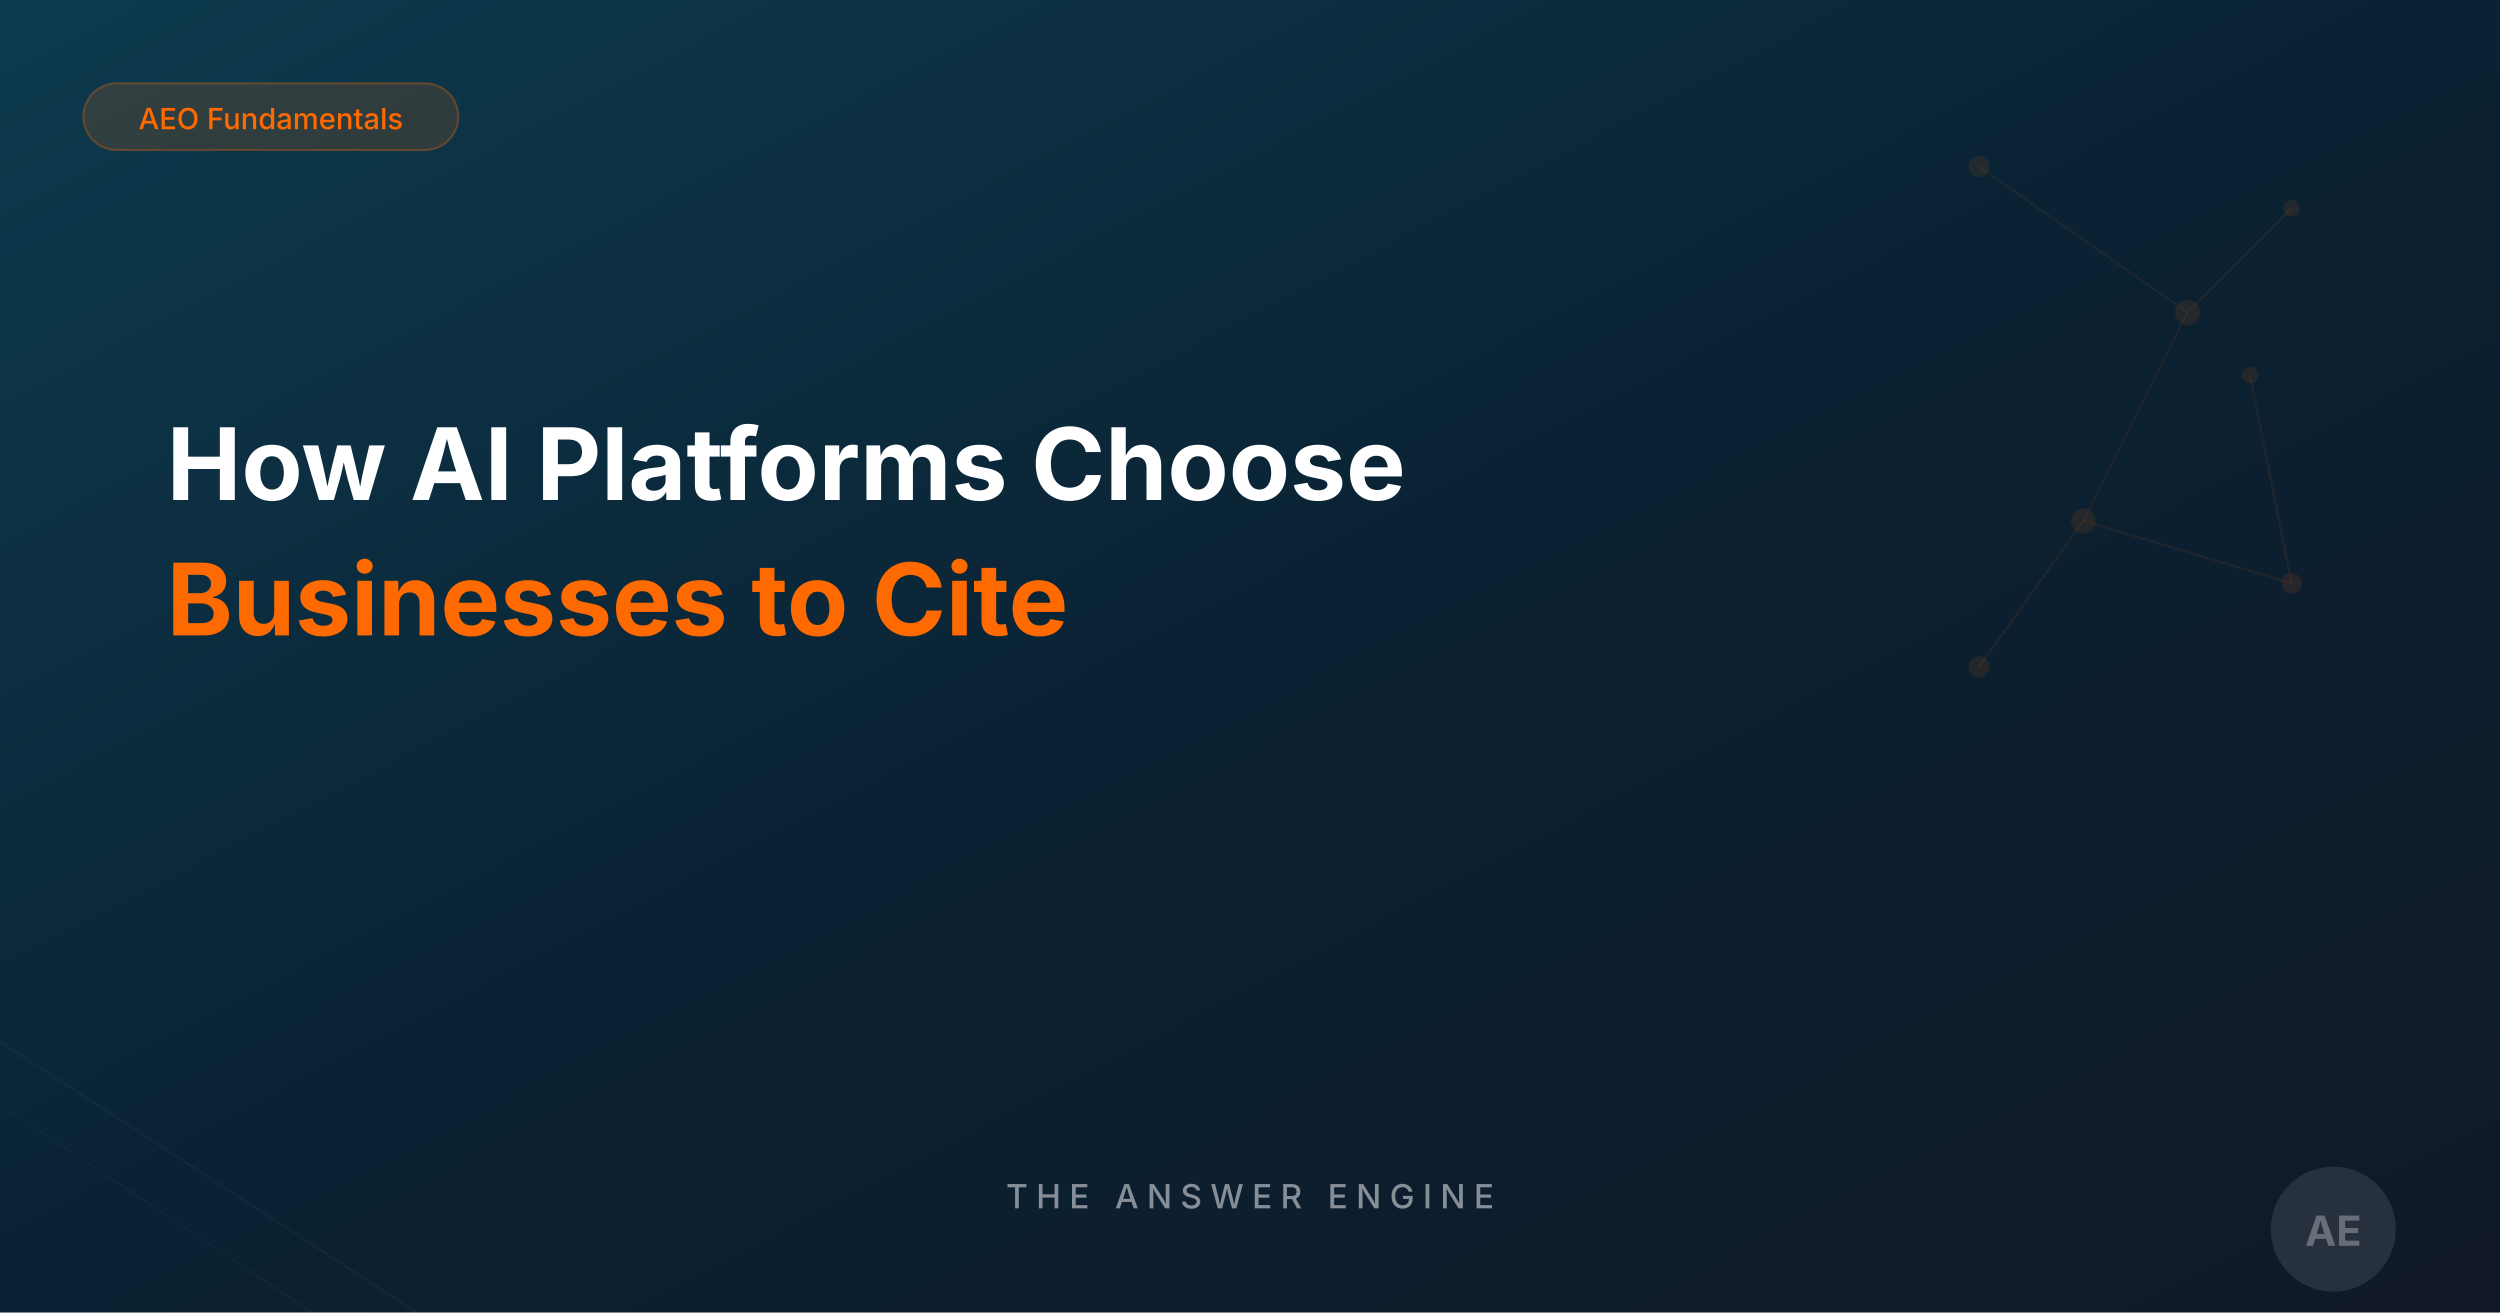
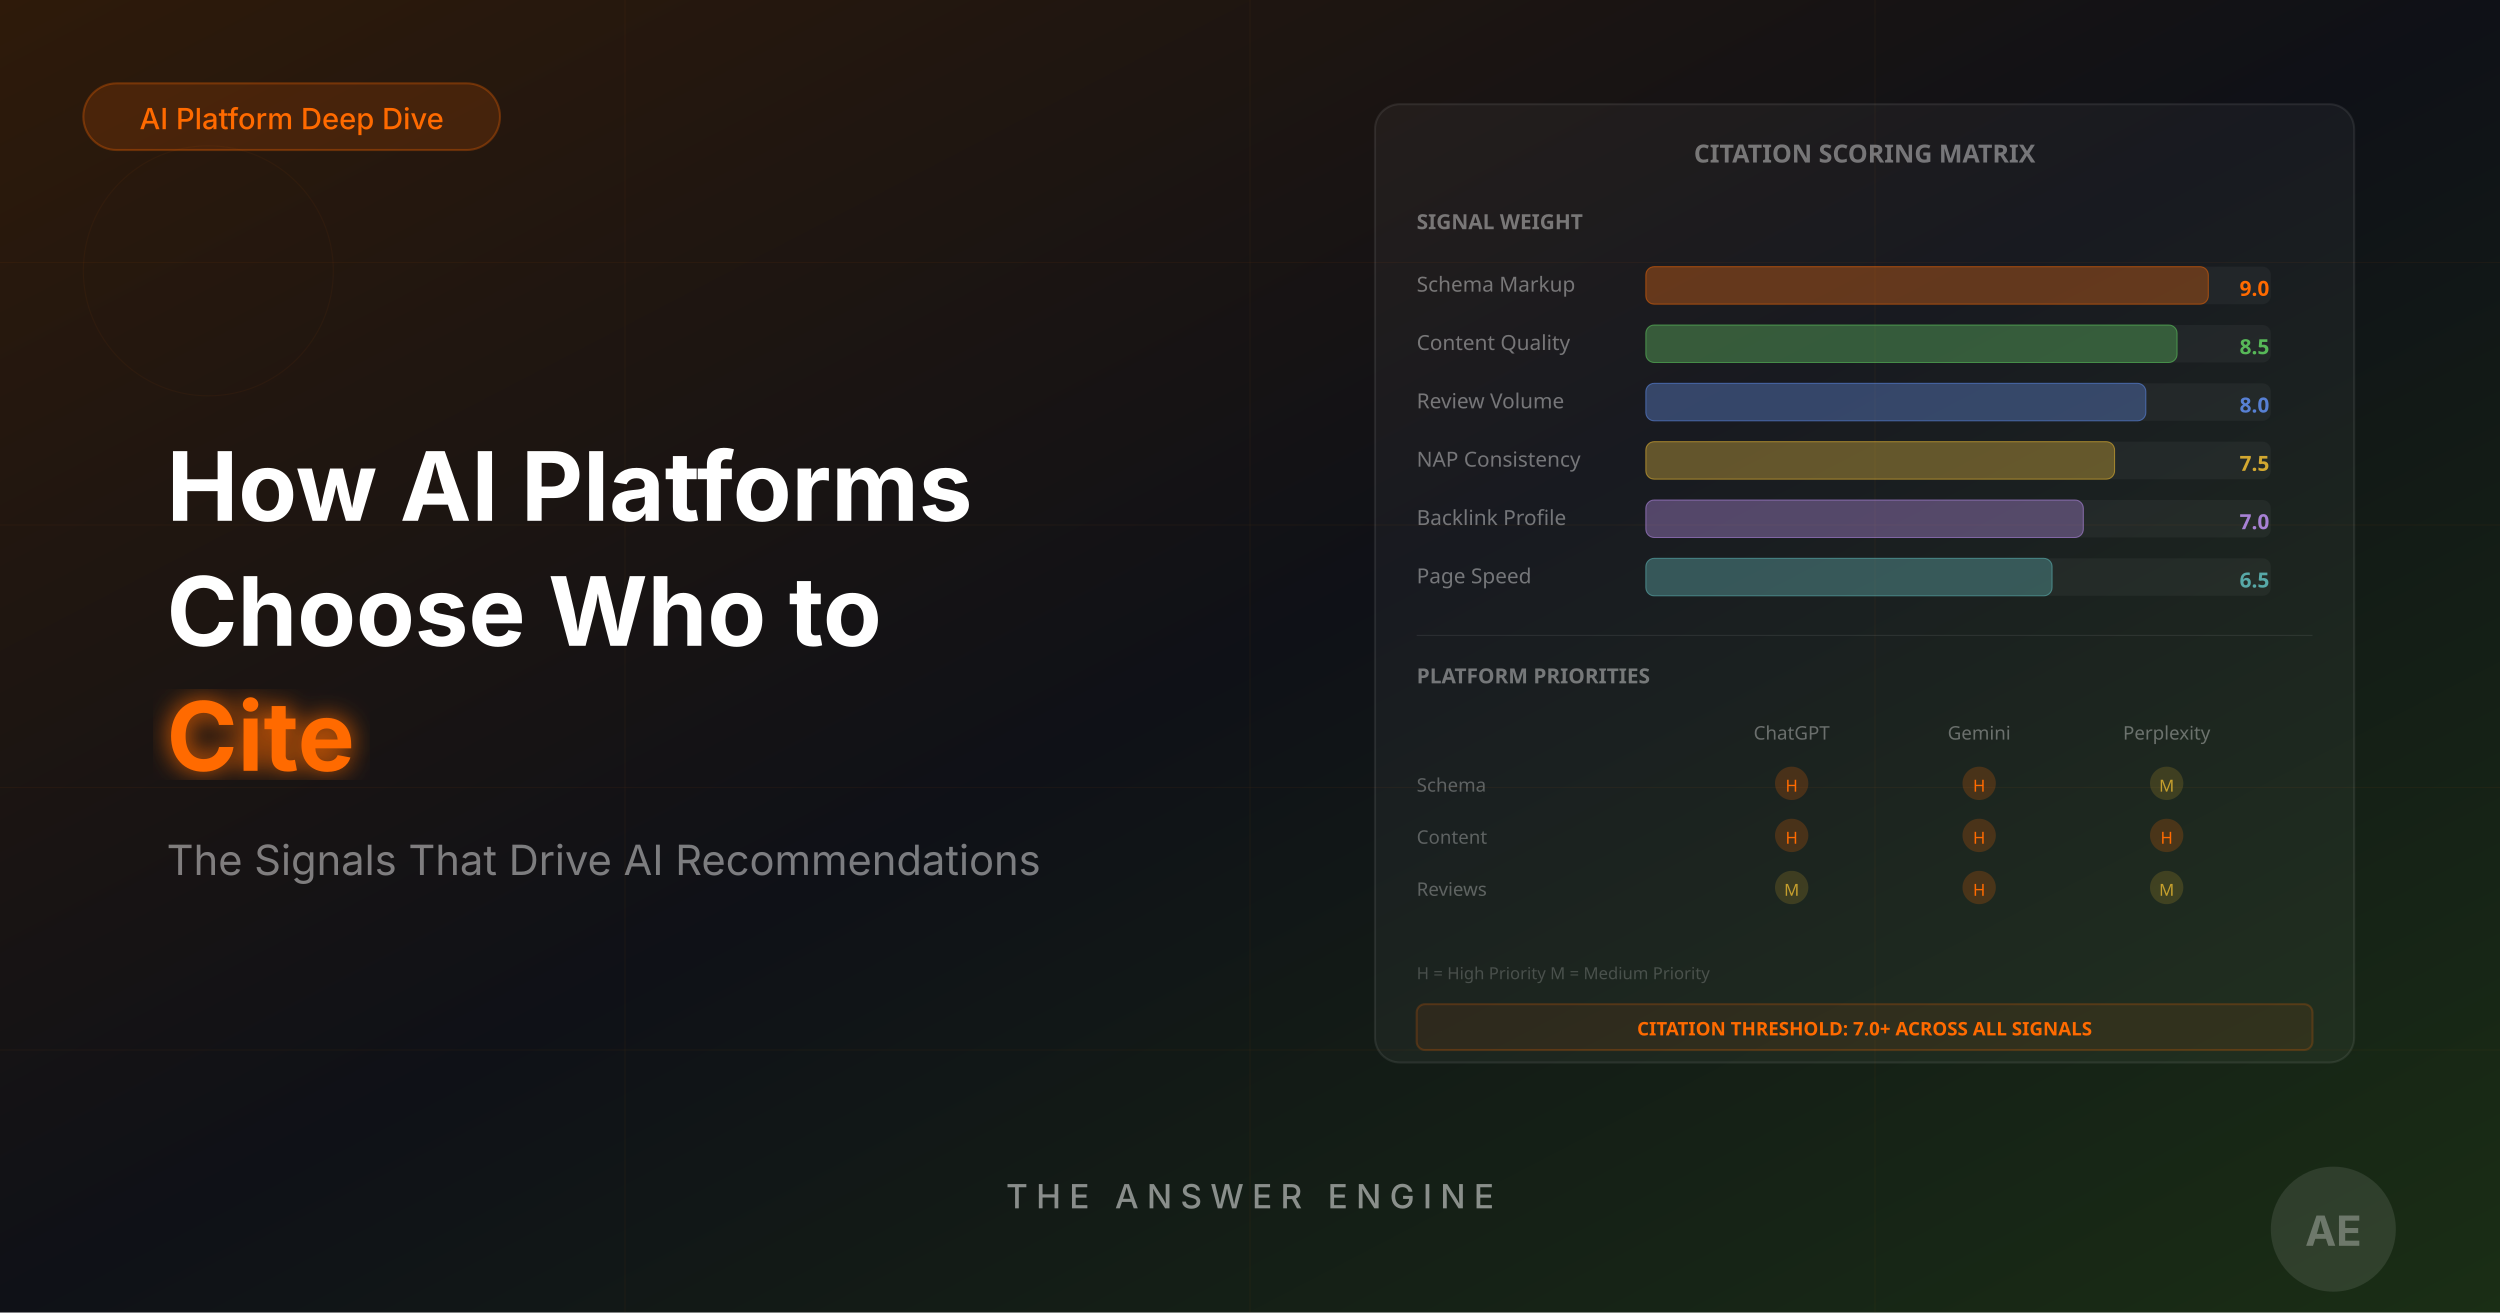
<svg xmlns="http://www.w3.org/2000/svg" width="1200" height="630" viewBox="0 0 1200 630">
  <defs>
-     <linearGradient id="bg" x1="0%" y1="0%" x2="100%" y2="100%">
-       <stop offset="0%" style="stop-color:#0d3b4e;stop-opacity:1" />
-       <stop offset="50%" style="stop-color:#0a2233;stop-opacity:1" />
-       <stop offset="100%" style="stop-color:#111827;stop-opacity:1" />
+     <linearGradient id="bg8" x1="0%" y1="0%" x2="100%" y2="100%">
+       <stop offset="0%" style="stop-color:#2e1a0a;stop-opacity:1" />
+       <stop offset="50%" style="stop-color:#0F1117;stop-opacity:1" />
+       <stop offset="100%" style="stop-color:#1a2e15;stop-opacity:1" />
    </linearGradient>
+     <filter id="glow8">
+       <feGaussianBlur stdDeviation="6" result="blur8" />
+       <feMerge>
+         <feMergeNode in="blur8" />
+         <feMergeNode in="SourceGraphic" />
+       </feMerge>
+     </filter>
  </defs>
-   <rect width="1200" height="630" fill="url(#bg)" />
-   <g stroke="rgba(255,106,0,0.08)" stroke-width="1" fill="none">
-     <line x1="950" y1="80" x2="1050" y2="150" />
-     <line x1="1050" y1="150" x2="1100" y2="100" />
-     <line x1="1050" y1="150" x2="1000" y2="250" />
-     <line x1="1000" y1="250" x2="1100" y2="280" />
-     <line x1="1100" y1="280" x2="1080" y2="180" />
-     <line x1="1000" y1="250" x2="950" y2="320" />
+   <rect width="1200" height="630" fill="url(#bg8)" />
+   <line x1="0" y1="126" x2="1200" y2="126" stroke="rgba(255,106,0,0.05)" stroke-width="0.5" />
+   <line x1="0" y1="252" x2="1200" y2="252" stroke="rgba(255,106,0,0.05)" stroke-width="0.5" />
+   <line x1="0" y1="378" x2="1200" y2="378" stroke="rgba(255,106,0,0.05)" stroke-width="0.5" />
+   <line x1="0" y1="504" x2="1200" y2="504" stroke="rgba(255,106,0,0.05)" stroke-width="0.5" />
+   <line x1="300" y1="0" x2="300" y2="630" stroke="rgba(255,106,0,0.05)" stroke-width="0.5" />
+   <line x1="600" y1="0" x2="600" y2="630" stroke="rgba(255,106,0,0.05)" stroke-width="0.5" />
+   <line x1="900" y1="0" x2="900" y2="630" stroke="rgba(255,106,0,0.05)" stroke-width="0.5" />
+   <g transform="translate(660, 50)">
+     <rect x="0" y="0" width="470" height="460" rx="12" fill="rgba(255,255,255,0.04)" stroke="rgba(255,255,255,0.08)" stroke-width="1" />
+     <text x="235" y="28" font-family="system-ui, sans-serif" font-size="12" fill="rgba(255,255,255,0.4)" text-anchor="middle" font-weight="600">CITATION SCORING MATRIX</text>
+     <text x="20" y="60" font-family="system-ui, sans-serif" font-size="10" fill="rgba(255,255,255,0.4)" font-weight="600">SIGNAL WEIGHT</text>
+     <text x="20" y="90" font-family="system-ui, sans-serif" font-size="10" fill="rgba(255,255,255,0.4)">Schema Markup</text>
+     <rect x="130" y="78" width="300" height="18" rx="4" fill="rgba(255,255,255,0.04)" />
+     <rect x="130" y="78" width="270" height="18" rx="4" fill="rgba(255,106,0,0.3)" stroke="rgba(255,106,0,0.5)" stroke-width="0.5" />
+     <text x="415" y="92" font-family="system-ui, sans-serif" font-size="10" fill="#FF6A00" font-weight="700">9.0</text>
+     <text x="20" y="118" font-family="system-ui, sans-serif" font-size="10" fill="rgba(255,255,255,0.4)">Content Quality</text>
+     <rect x="130" y="106" width="300" height="18" rx="4" fill="rgba(255,255,255,0.04)" />
+     <rect x="130" y="106" width="255" height="18" rx="4" fill="rgba(100,220,100,0.3)" stroke="rgba(100,220,100,0.5)" stroke-width="0.5" />
+     <text x="415" y="120" font-family="system-ui, sans-serif" font-size="10" fill="rgba(100,220,100,0.8)" font-weight="700">8.5</text>
+     <text x="20" y="146" font-family="system-ui, sans-serif" font-size="10" fill="rgba(255,255,255,0.4)">Review Volume</text>
+     <rect x="130" y="134" width="300" height="18" rx="4" fill="rgba(255,255,255,0.04)" />
+     <rect x="130" y="134" width="240" height="18" rx="4" fill="rgba(100,150,255,0.3)" stroke="rgba(100,150,255,0.5)" stroke-width="0.5" />
+     <text x="415" y="148" font-family="system-ui, sans-serif" font-size="10" fill="rgba(100,150,255,0.8)" font-weight="700">8.0</text>
+     <text x="20" y="174" font-family="system-ui, sans-serif" font-size="10" fill="rgba(255,255,255,0.4)">NAP Consistency</text>
+     <rect x="130" y="162" width="300" height="18" rx="4" fill="rgba(255,255,255,0.04)" />
+     <rect x="130" y="162" width="225" height="18" rx="4" fill="rgba(255,200,50,0.3)" stroke="rgba(255,200,50,0.5)" stroke-width="0.5" />
+     <text x="415" y="176" font-family="system-ui, sans-serif" font-size="10" fill="rgba(255,200,50,0.8)" font-weight="700">7.5</text>
+     <text x="20" y="202" font-family="system-ui, sans-serif" font-size="10" fill="rgba(255,255,255,0.4)">Backlink Profile</text>
+     <rect x="130" y="190" width="300" height="18" rx="4" fill="rgba(255,255,255,0.04)" />
+     <rect x="130" y="190" width="210" height="18" rx="4" fill="rgba(200,150,255,0.3)" stroke="rgba(200,150,255,0.5)" stroke-width="0.5" />
+     <text x="415" y="204" font-family="system-ui, sans-serif" font-size="10" fill="rgba(200,150,255,0.8)" font-weight="700">7.0</text>
+     <text x="20" y="230" font-family="system-ui, sans-serif" font-size="10" fill="rgba(255,255,255,0.4)">Page Speed</text>
+     <rect x="130" y="218" width="300" height="18" rx="4" fill="rgba(255,255,255,0.04)" />
+     <rect x="130" y="218" width="195" height="18" rx="4" fill="rgba(100,200,200,0.3)" stroke="rgba(100,200,200,0.5)" stroke-width="0.5" />
+     <text x="415" y="232" font-family="system-ui, sans-serif" font-size="10" fill="rgba(100,200,200,0.8)" font-weight="700">6.5</text>
+     <line x1="20" y1="255" x2="450" y2="255" stroke="rgba(255,255,255,0.08)" stroke-width="0.5" />
+     <text x="20" y="278" font-family="system-ui, sans-serif" font-size="10" fill="rgba(255,255,255,0.4)" font-weight="600">PLATFORM PRIORITIES</text>
+     <text x="200" y="305" font-family="system-ui, sans-serif" font-size="9" fill="rgba(255,255,255,0.35)" text-anchor="middle">ChatGPT</text>
+     <text x="290" y="305" font-family="system-ui, sans-serif" font-size="9" fill="rgba(255,255,255,0.35)" text-anchor="middle">Gemini</text>
+     <text x="380" y="305" font-family="system-ui, sans-serif" font-size="9" fill="rgba(255,255,255,0.35)" text-anchor="middle">Perplexity</text>
+     <text x="20" y="330" font-family="system-ui, sans-serif" font-size="9" fill="rgba(255,255,255,0.3)">Schema</text>
+     <circle cx="200" cy="326" r="8" fill="rgba(255,106,0,0.2)" />
+     <text x="200" y="330" font-family="system-ui, sans-serif" font-size="8" fill="#FF6A00" text-anchor="middle">H</text>
+     <circle cx="290" cy="326" r="8" fill="rgba(255,106,0,0.2)" />
+     <text x="290" y="330" font-family="system-ui, sans-serif" font-size="8" fill="#FF6A00" text-anchor="middle">H</text>
+     <circle cx="380" cy="326" r="8" fill="rgba(255,200,50,0.15)" />
+     <text x="380" y="330" font-family="system-ui, sans-serif" font-size="8" fill="rgba(255,200,50,0.7)" text-anchor="middle">M</text>
+     <text x="20" y="355" font-family="system-ui, sans-serif" font-size="9" fill="rgba(255,255,255,0.3)">Content</text>
+     <circle cx="200" cy="351" r="8" fill="rgba(255,106,0,0.2)" />
+     <text x="200" y="355" font-family="system-ui, sans-serif" font-size="8" fill="#FF6A00" text-anchor="middle">H</text>
+     <circle cx="290" cy="351" r="8" fill="rgba(255,106,0,0.2)" />
+     <text x="290" y="355" font-family="system-ui, sans-serif" font-size="8" fill="#FF6A00" text-anchor="middle">H</text>
+     <circle cx="380" cy="351" r="8" fill="rgba(255,106,0,0.2)" />
+     <text x="380" y="355" font-family="system-ui, sans-serif" font-size="8" fill="#FF6A00" text-anchor="middle">H</text>
+     <text x="20" y="380" font-family="system-ui, sans-serif" font-size="9" fill="rgba(255,255,255,0.3)">Reviews</text>
+     <circle cx="200" cy="376" r="8" fill="rgba(255,200,50,0.15)" />
+     <text x="200" y="380" font-family="system-ui, sans-serif" font-size="8" fill="rgba(255,200,50,0.7)" text-anchor="middle">M</text>
+     <circle cx="290" cy="376" r="8" fill="rgba(255,106,0,0.2)" />
+     <text x="290" y="380" font-family="system-ui, sans-serif" font-size="8" fill="#FF6A00" text-anchor="middle">H</text>
+     <circle cx="380" cy="376" r="8" fill="rgba(255,200,50,0.15)" />
+     <text x="380" y="380" font-family="system-ui, sans-serif" font-size="8" fill="rgba(255,200,50,0.7)" text-anchor="middle">M</text>
+     <text x="20" y="420" font-family="system-ui, sans-serif" font-size="8" fill="rgba(255,255,255,0.2)">H = High Priority  M = Medium Priority</text>
+     <rect x="20" y="432" width="430" height="22" rx="4" fill="rgba(255,106,0,0.08)" stroke="rgba(255,106,0,0.2)" stroke-width="1" />
+     <text x="235" y="447" font-family="system-ui, sans-serif" font-size="9" fill="#FF6A00" text-anchor="middle" font-weight="600">CITATION THRESHOLD: 7.0+ ACROSS ALL SIGNALS</text>
  </g>
-   <g fill="rgba(255,106,0,0.1)">
-     <circle cx="950" cy="80" r="5" />
-     <circle cx="1050" cy="150" r="6" />
-     <circle cx="1100" cy="100" r="4" />
-     <circle cx="1000" cy="250" r="6" />
-     <circle cx="1100" cy="280" r="5" />
-     <circle cx="1080" cy="180" r="4" />
-     <circle cx="950" cy="320" r="5" />
-   </g>
-   <line x1="0" y1="500" x2="200" y2="630" stroke="rgba(255,255,255,0.03)" stroke-width="1" />
-   <line x1="0" y1="530" x2="150" y2="630" stroke="rgba(255,255,255,0.02)" stroke-width="1" />
-   <rect x="40" y="40" width="180" height="32" rx="16" fill="rgba(255,106,0,0.15)" stroke="rgba(255,106,0,0.3)" stroke-width="1" />
-   <text x="130" y="62" font-family="system-ui, -apple-system, sans-serif" font-size="14" font-weight="500" fill="#FF6A00" text-anchor="middle">AEO Fundamentals</text>
-   <text x="80" y="240" font-family="system-ui, -apple-system, sans-serif" font-size="48" font-weight="700" fill="white">How AI Platforms Choose</text>
-   <text x="80" y="305" font-family="system-ui, -apple-system, sans-serif" font-size="48" font-weight="700" fill="#FF6A00">Businesses to Cite</text>
+   <circle cx="100" cy="130" r="60" stroke="rgba(255,106,0,0.05)" stroke-width="0.5" fill="none" />
+   <rect x="40" y="40" width="200" height="32" rx="16" fill="rgba(255,106,0,0.15)" stroke="rgba(255,106,0,0.3)" stroke-width="1" />
+   <text x="140" y="62" font-family="system-ui, -apple-system, sans-serif" font-size="14" font-weight="500" fill="#FF6A00" text-anchor="middle">AI Platform Deep Dive</text>
+   <text x="80" y="250" font-family="system-ui, -apple-system, sans-serif" font-size="46" font-weight="700" fill="white">How AI Platforms</text>
+   <text x="80" y="310" font-family="system-ui, -apple-system, sans-serif" font-size="46" font-weight="700" fill="white">Choose Who to</text>
+   <text x="80" y="370" font-family="system-ui, -apple-system, sans-serif" font-size="46" font-weight="700" fill="#FF6A00" filter="url(#glow8)">Cite</text>
+   <text x="80" y="420" font-family="system-ui, -apple-system, sans-serif" font-size="20" font-weight="400" fill="rgba(255,255,255,0.45)">The Signals That Drive AI Recommendations</text>
  <text x="600" y="580" font-family="system-ui, -apple-system, sans-serif" font-size="16" font-weight="500" fill="rgba(255,255,255,0.5)" text-anchor="middle" letter-spacing="4">THE ANSWER ENGINE</text>
  <circle cx="1120" cy="590" r="30" fill="rgba(255,255,255,0.1)" />
  <text x="1120" y="598" font-family="system-ui, -apple-system, sans-serif" font-size="20" font-weight="700" fill="rgba(255,255,255,0.3)" text-anchor="middle">AE</text>
</svg>
